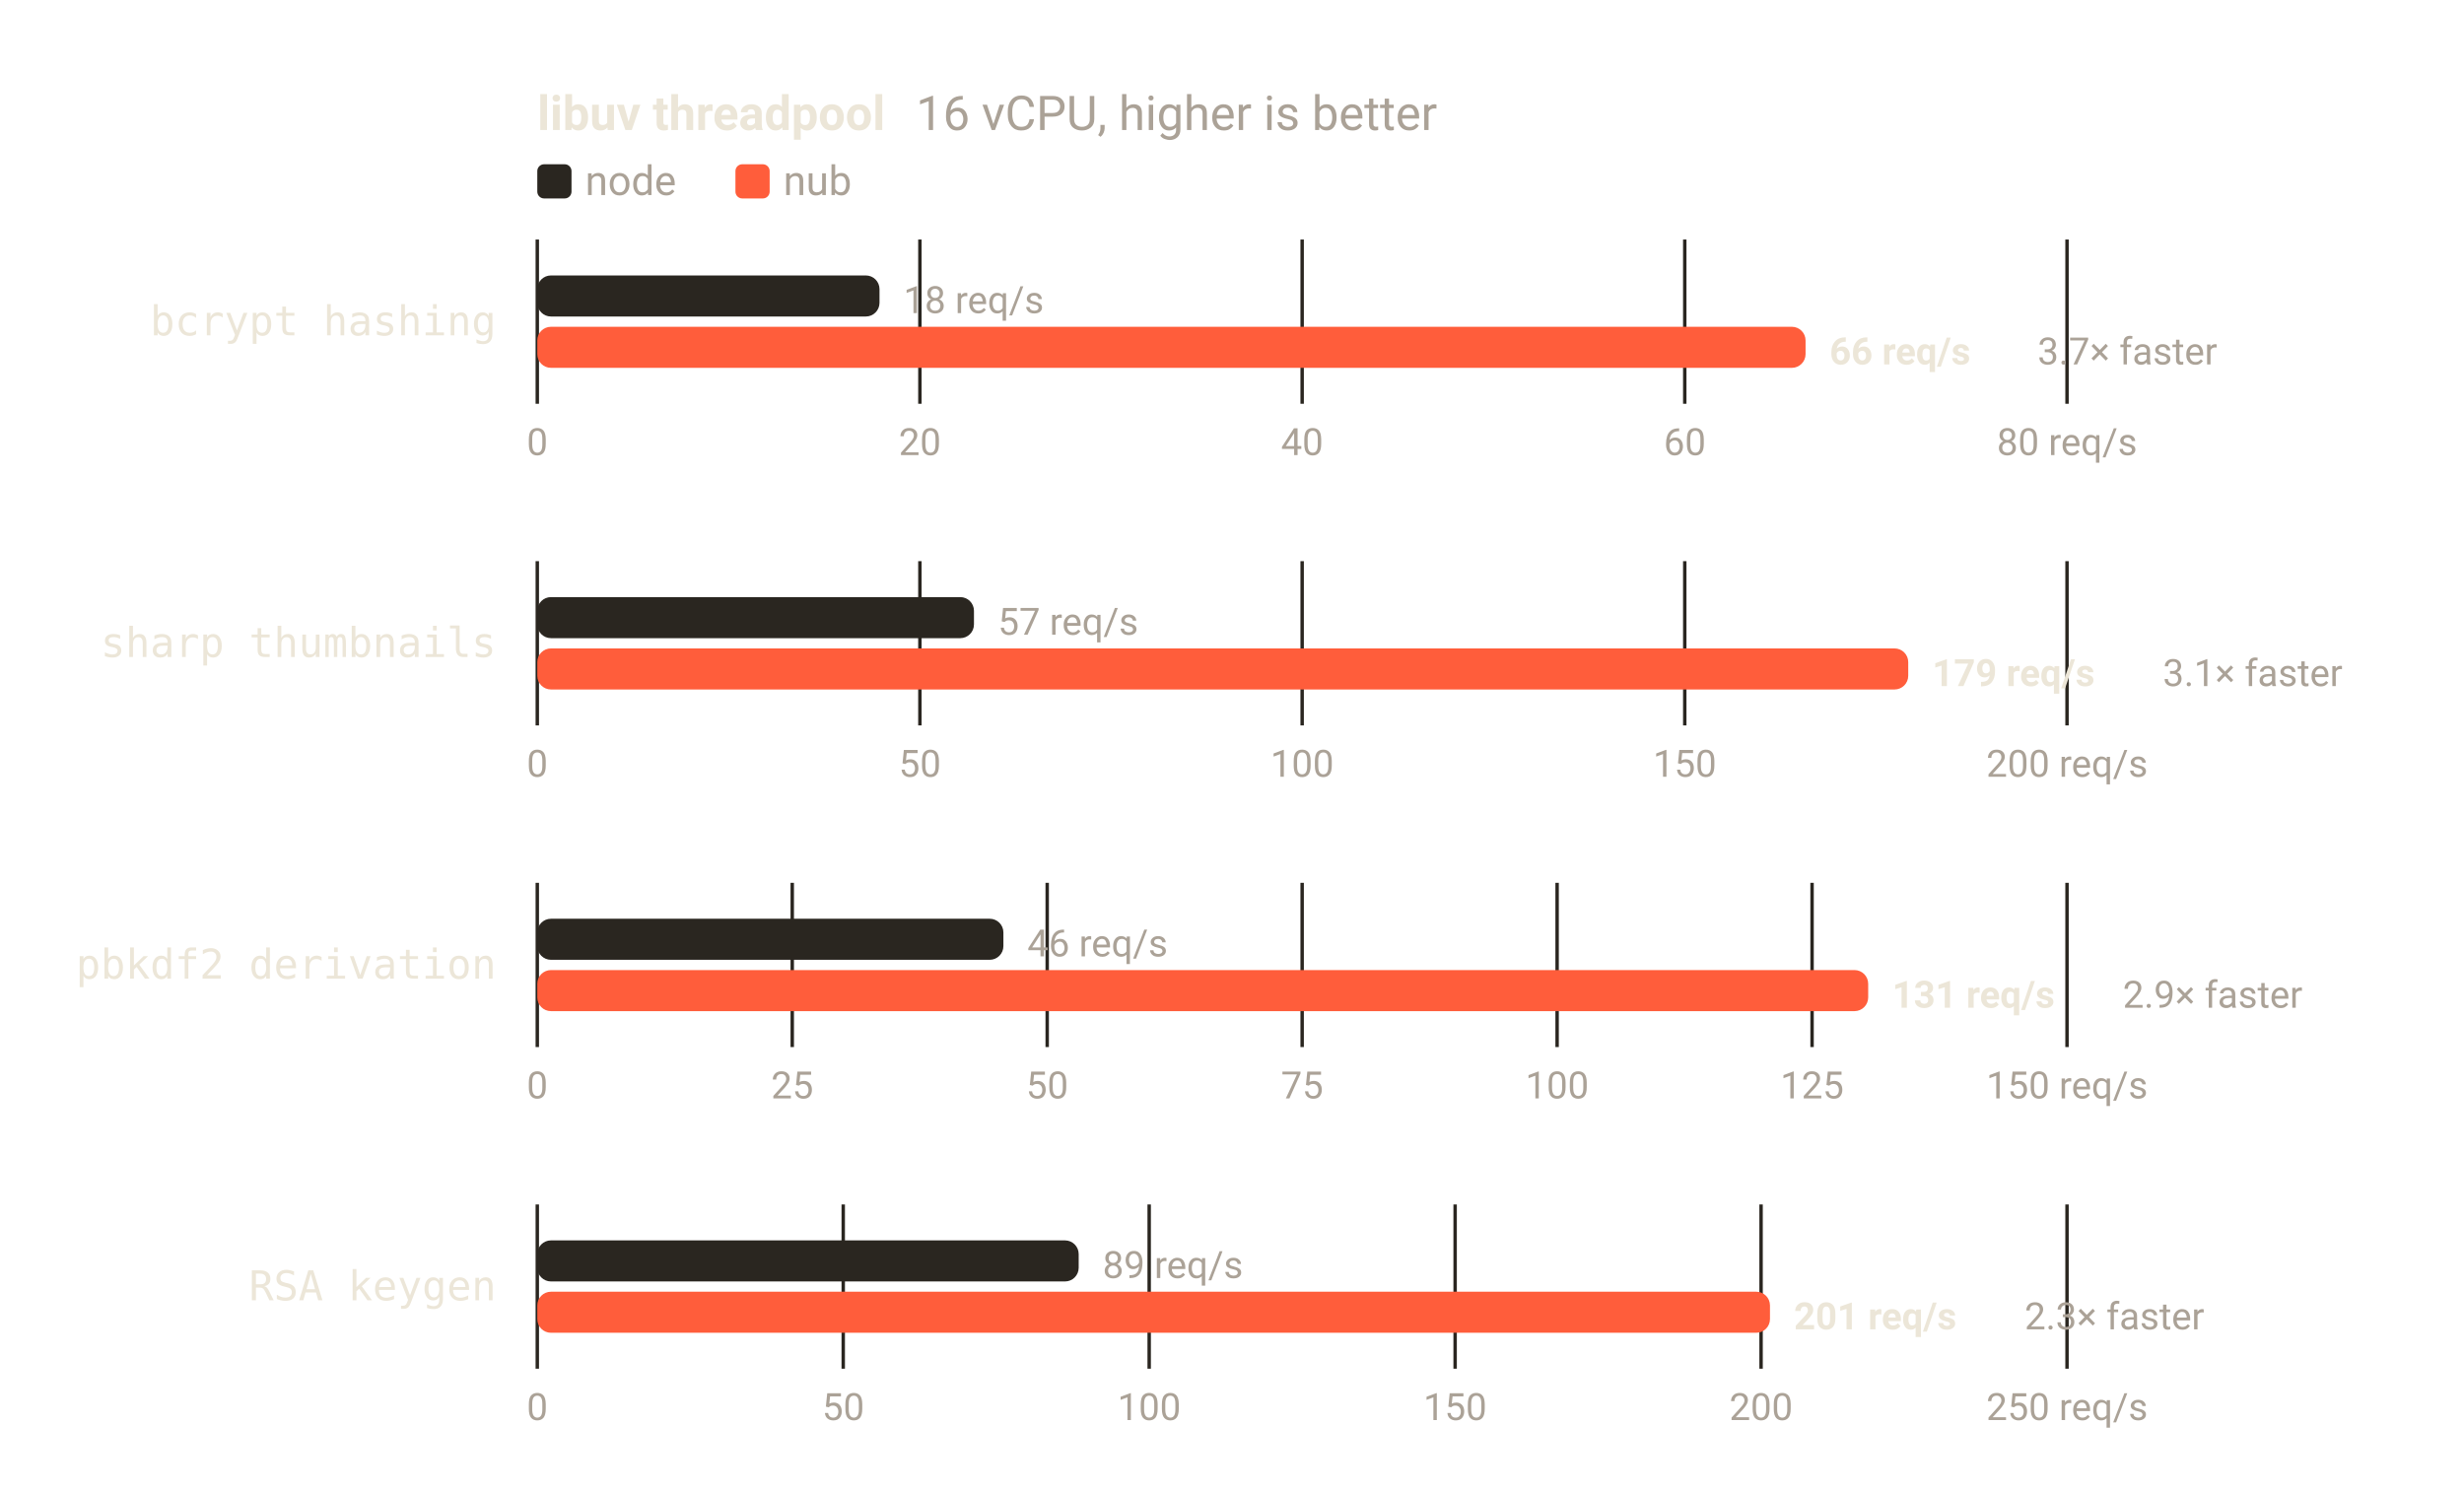
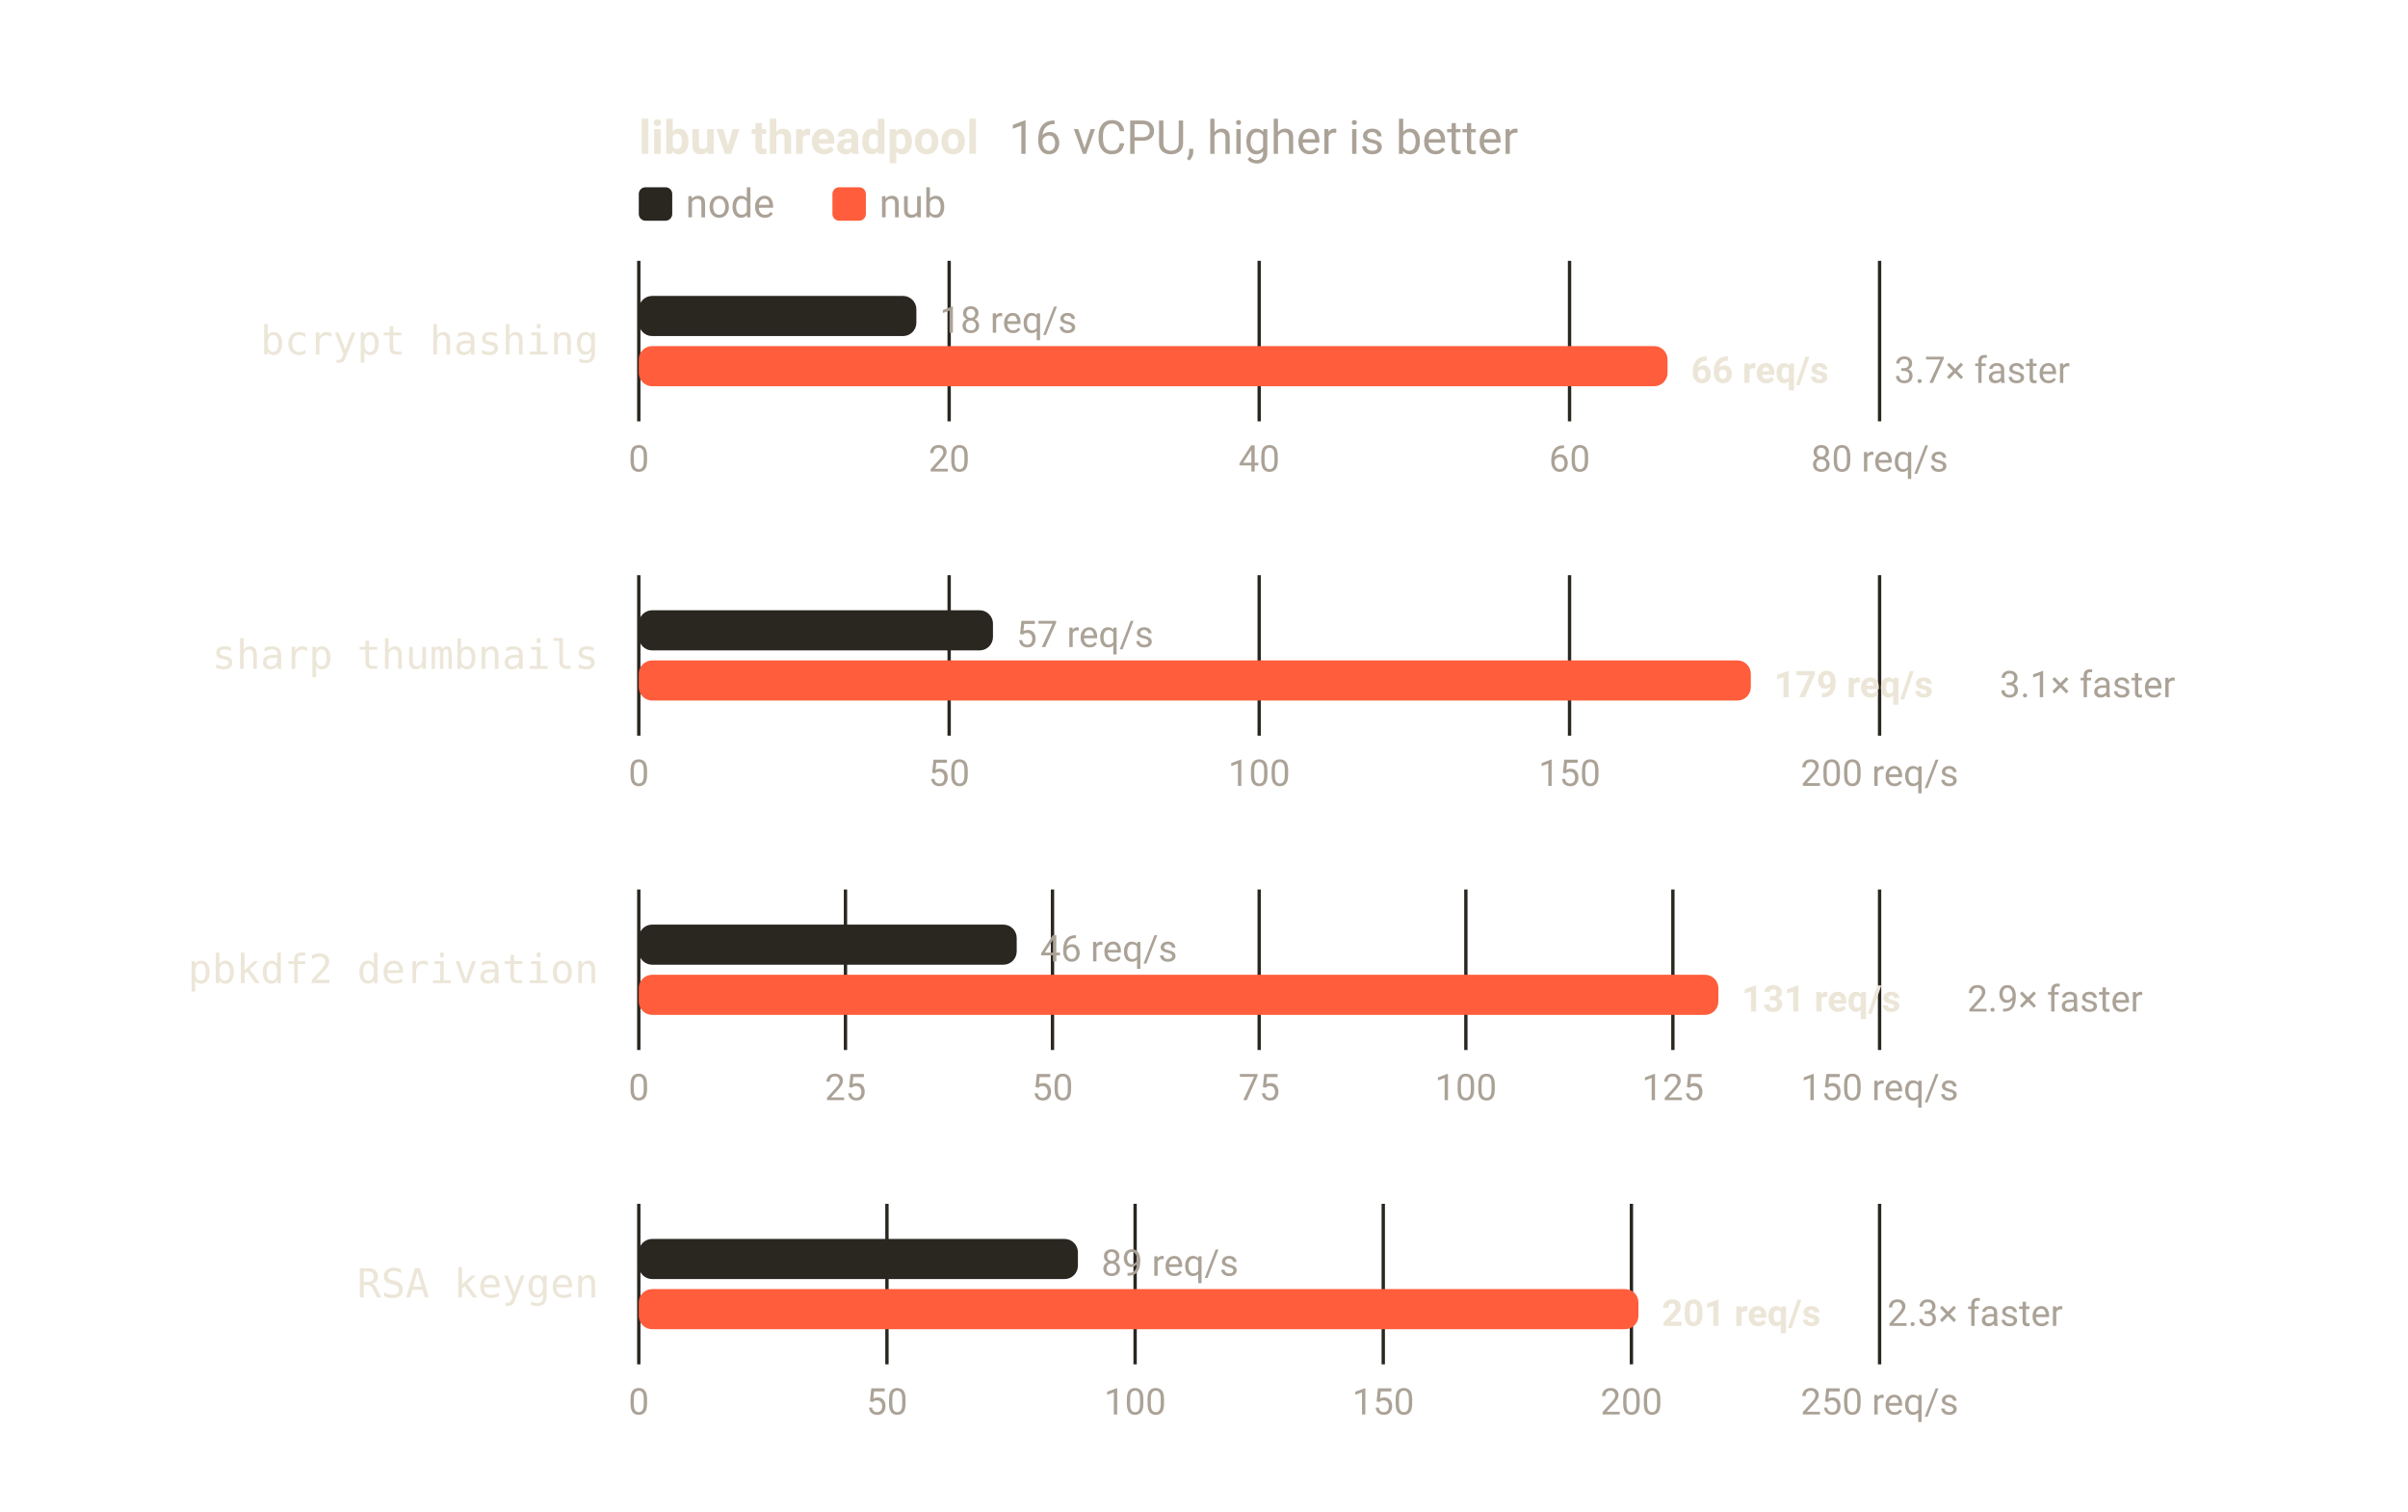
- <svg xmlns="http://www.w3.org/2000/svg" width="720" height="436" viewBox="0 0 720 436" font-family="'Encode Sans', ui-sans-serif, system-ui, -apple-system, 'Segoe UI', Roboto, sans-serif" font-size="13">
-   <text x="157" y="38" fill="#ece6d8" font-weight="700" font-size="14">libuv threadpool<tspan dx="9" fill="#aba297" font-weight="400">16 vCPU, higher is better</tspan>
+ <svg xmlns="http://www.w3.org/2000/svg" width="720" height="452" viewBox="0 0 720 452" font-family="'Encode Sans', ui-sans-serif, system-ui, -apple-system, 'Segoe UI', Roboto, sans-serif" font-size="13">
+   <text x="191" y="46" fill="#ece6d8" font-weight="700" font-size="14">libuv threadpool<tspan dx="9" fill="#aba297" font-weight="400">16 vCPU, higher is better</tspan>
  </text>
-   <rect x="157" y="48" width="10" height="10" rx="2" fill="#2a2620" />
-   <text x="171" y="57" fill="#aba297" font-size="12">node</text>
-   <rect x="214.9" y="48" width="10" height="10" rx="2" fill="#ff5d3b" />
-   <text x="228.9" y="57" fill="#aba297" font-size="12">nub</text>
-   <line x1="157.0" y1="70" x2="157.0" y2="118" stroke="#2a2620" stroke-width="1" />
-   <text x="157.0" y="133" text-anchor="middle" fill="#aba297" font-size="11">0</text>
-   <line x1="268.8" y1="70" x2="268.8" y2="118" stroke="#2a2620" stroke-width="1" />
-   <text x="268.8" y="133" text-anchor="middle" fill="#aba297" font-size="11">20</text>
-   <line x1="380.5" y1="70" x2="380.5" y2="118" stroke="#2a2620" stroke-width="1" />
-   <text x="380.5" y="133" text-anchor="middle" fill="#aba297" font-size="11">40</text>
-   <line x1="492.3" y1="70" x2="492.3" y2="118" stroke="#2a2620" stroke-width="1" />
-   <text x="492.3" y="133" text-anchor="middle" fill="#aba297" font-size="11">60</text>
-   <line x1="604.0" y1="70" x2="604.0" y2="118" stroke="#2a2620" stroke-width="1" />
-   <text x="604.0" y="133" text-anchor="middle" fill="#aba297" font-size="11">80 req/s</text>
-   <text x="145" y="98" text-anchor="end" fill="#ece6d8" font-family="'Geist Mono', ui-monospace, SFMono-Regular, Menlo, monospace" font-size="12">bcrypt hashing</text>
-   <rect x="157" y="80.5" width="100.0" height="12" rx="4" fill="#2a2620" />
-   <text x="264.0" y="91.5" fill="#aba297" font-size="11">18 req/s</text>
-   <rect x="157" y="95.5" width="370.6" height="12" rx="4" fill="#ff5d3b" />
-   <text x="534.6" y="106.5" fill="#ece6d8" font-weight="700" font-size="11">66 req/s</text>
-   <text x="595.4" y="106.5" fill="#aba297" font-size="11">3.7× faster</text>
-   <line x1="157.0" y1="164" x2="157.0" y2="212" stroke="#2a2620" stroke-width="1" />
-   <text x="157.0" y="227" text-anchor="middle" fill="#aba297" font-size="11">0</text>
-   <line x1="268.8" y1="164" x2="268.8" y2="212" stroke="#2a2620" stroke-width="1" />
-   <text x="268.8" y="227" text-anchor="middle" fill="#aba297" font-size="11">50</text>
-   <line x1="380.5" y1="164" x2="380.5" y2="212" stroke="#2a2620" stroke-width="1" />
-   <text x="380.5" y="227" text-anchor="middle" fill="#aba297" font-size="11">100</text>
-   <line x1="492.3" y1="164" x2="492.3" y2="212" stroke="#2a2620" stroke-width="1" />
-   <text x="492.3" y="227" text-anchor="middle" fill="#aba297" font-size="11">150</text>
-   <line x1="604.0" y1="164" x2="604.0" y2="212" stroke="#2a2620" stroke-width="1" />
-   <text x="604.0" y="227" text-anchor="middle" fill="#aba297" font-size="11">200 req/s</text>
-   <text x="145" y="192" text-anchor="end" fill="#ece6d8" font-family="'Geist Mono', ui-monospace, SFMono-Regular, Menlo, monospace" font-size="12">sharp thumbnails</text>
-   <rect x="157" y="174.5" width="127.6" height="12" rx="4" fill="#2a2620" />
-   <text x="291.6" y="185.5" fill="#aba297" font-size="11">57 req/s</text>
-   <rect x="157" y="189.5" width="400.6" height="12" rx="4" fill="#ff5d3b" />
-   <text x="564.6" y="200.5" fill="#ece6d8" font-weight="700" font-size="11">179 req/s</text>
-   <text x="632.0" y="200.5" fill="#aba297" font-size="11">3.1× faster</text>
-   <line x1="157.0" y1="258" x2="157.0" y2="306" stroke="#2a2620" stroke-width="1" />
-   <text x="157.0" y="321" text-anchor="middle" fill="#aba297" font-size="11">0</text>
-   <line x1="231.5" y1="258" x2="231.5" y2="306" stroke="#2a2620" stroke-width="1" />
-   <text x="231.5" y="321" text-anchor="middle" fill="#aba297" font-size="11">25</text>
-   <line x1="306.0" y1="258" x2="306.0" y2="306" stroke="#2a2620" stroke-width="1" />
-   <text x="306.0" y="321" text-anchor="middle" fill="#aba297" font-size="11">50</text>
-   <line x1="380.5" y1="258" x2="380.5" y2="306" stroke="#2a2620" stroke-width="1" />
-   <text x="380.5" y="321" text-anchor="middle" fill="#aba297" font-size="11">75</text>
-   <line x1="455.0" y1="258" x2="455.0" y2="306" stroke="#2a2620" stroke-width="1" />
-   <text x="455.0" y="321" text-anchor="middle" fill="#aba297" font-size="11">100</text>
-   <line x1="529.5" y1="258" x2="529.5" y2="306" stroke="#2a2620" stroke-width="1" />
-   <text x="529.5" y="321" text-anchor="middle" fill="#aba297" font-size="11">125</text>
-   <line x1="604.0" y1="258" x2="604.0" y2="306" stroke="#2a2620" stroke-width="1" />
-   <text x="604.0" y="321" text-anchor="middle" fill="#aba297" font-size="11">150 req/s</text>
-   <text x="145" y="286" text-anchor="end" fill="#ece6d8" font-family="'Geist Mono', ui-monospace, SFMono-Regular, Menlo, monospace" font-size="12">pbkdf2 derivation</text>
-   <rect x="157" y="268.5" width="136.2" height="12" rx="4" fill="#2a2620" />
-   <text x="300.2" y="279.5" fill="#aba297" font-size="11">46 req/s</text>
-   <rect x="157" y="283.5" width="388.9" height="12" rx="4" fill="#ff5d3b" />
-   <text x="552.9" y="294.5" fill="#ece6d8" font-weight="700" font-size="11">131 req/s</text>
-   <text x="620.3" y="294.5" fill="#aba297" font-size="11">2.9× faster</text>
-   <line x1="157.0" y1="352" x2="157.0" y2="400" stroke="#2a2620" stroke-width="1" />
-   <text x="157.0" y="415" text-anchor="middle" fill="#aba297" font-size="11">0</text>
-   <line x1="246.4" y1="352" x2="246.4" y2="400" stroke="#2a2620" stroke-width="1" />
-   <text x="246.4" y="415" text-anchor="middle" fill="#aba297" font-size="11">50</text>
-   <line x1="335.8" y1="352" x2="335.8" y2="400" stroke="#2a2620" stroke-width="1" />
-   <text x="335.8" y="415" text-anchor="middle" fill="#aba297" font-size="11">100</text>
-   <line x1="425.2" y1="352" x2="425.2" y2="400" stroke="#2a2620" stroke-width="1" />
-   <text x="425.2" y="415" text-anchor="middle" fill="#aba297" font-size="11">150</text>
-   <line x1="514.6" y1="352" x2="514.6" y2="400" stroke="#2a2620" stroke-width="1" />
-   <text x="514.6" y="415" text-anchor="middle" fill="#aba297" font-size="11">200</text>
-   <line x1="604.0" y1="352" x2="604.0" y2="400" stroke="#2a2620" stroke-width="1" />
-   <text x="604.0" y="415" text-anchor="middle" fill="#aba297" font-size="11">250 req/s</text>
-   <text x="145" y="380" text-anchor="end" fill="#ece6d8" font-family="'Geist Mono', ui-monospace, SFMono-Regular, Menlo, monospace" font-size="12">RSA keygen</text>
-   <rect x="157" y="362.5" width="158.2" height="12" rx="4" fill="#2a2620" />
-   <text x="322.2" y="373.5" fill="#aba297" font-size="11">89 req/s</text>
-   <rect x="157" y="377.5" width="360.2" height="12" rx="4" fill="#ff5d3b" />
-   <text x="524.2" y="388.5" fill="#ece6d8" font-weight="700" font-size="11">201 req/s</text>
-   <text x="591.6" y="388.5" fill="#aba297" font-size="11">2.3× faster</text>
+   <rect x="191" y="56" width="10" height="10" rx="2" fill="#2a2620" />
+   <text x="205" y="65" fill="#aba297" font-size="12">node</text>
+   <rect x="248.9" y="56" width="10" height="10" rx="2" fill="#ff5d3b" />
+   <text x="262.9" y="65" fill="#aba297" font-size="12">nub</text>
+   <line x1="191.0" y1="78" x2="191.0" y2="126" stroke="#2a2620" stroke-width="1" />
+   <text x="191.0" y="141" text-anchor="middle" fill="#aba297" font-size="11">0</text>
+   <line x1="283.8" y1="78" x2="283.8" y2="126" stroke="#2a2620" stroke-width="1" />
+   <text x="283.8" y="141" text-anchor="middle" fill="#aba297" font-size="11">20</text>
+   <line x1="376.5" y1="78" x2="376.5" y2="126" stroke="#2a2620" stroke-width="1" />
+   <text x="376.5" y="141" text-anchor="middle" fill="#aba297" font-size="11">40</text>
+   <line x1="469.3" y1="78" x2="469.3" y2="126" stroke="#2a2620" stroke-width="1" />
+   <text x="469.3" y="141" text-anchor="middle" fill="#aba297" font-size="11">60</text>
+   <line x1="562.0" y1="78" x2="562.0" y2="126" stroke="#2a2620" stroke-width="1" />
+   <text x="562.0" y="141" text-anchor="middle" fill="#aba297" font-size="11">80 req/s</text>
+   <text x="179" y="106" text-anchor="end" fill="#ece6d8" font-family="'Geist Mono', ui-monospace, SFMono-Regular, Menlo, monospace" font-size="12">bcrypt hashing</text>
+   <rect x="191" y="88.5" width="83.0" height="12" rx="4" fill="#2a2620" />
+   <text x="281.0" y="99.5" fill="#aba297" font-size="11">18 req/s</text>
+   <rect x="191" y="103.5" width="307.6" height="12" rx="4" fill="#ff5d3b" />
+   <text x="505.6" y="114.5" fill="#ece6d8" font-weight="700" font-size="11">66 req/s</text>
+   <text x="566.4" y="114.5" fill="#aba297" font-size="11">3.7× faster</text>
+   <line x1="191.0" y1="172" x2="191.0" y2="220" stroke="#2a2620" stroke-width="1" />
+   <text x="191.0" y="235" text-anchor="middle" fill="#aba297" font-size="11">0</text>
+   <line x1="283.8" y1="172" x2="283.8" y2="220" stroke="#2a2620" stroke-width="1" />
+   <text x="283.8" y="235" text-anchor="middle" fill="#aba297" font-size="11">50</text>
+   <line x1="376.5" y1="172" x2="376.5" y2="220" stroke="#2a2620" stroke-width="1" />
+   <text x="376.5" y="235" text-anchor="middle" fill="#aba297" font-size="11">100</text>
+   <line x1="469.3" y1="172" x2="469.3" y2="220" stroke="#2a2620" stroke-width="1" />
+   <text x="469.3" y="235" text-anchor="middle" fill="#aba297" font-size="11">150</text>
+   <line x1="562.0" y1="172" x2="562.0" y2="220" stroke="#2a2620" stroke-width="1" />
+   <text x="562.0" y="235" text-anchor="middle" fill="#aba297" font-size="11">200 req/s</text>
+   <text x="179" y="200" text-anchor="end" fill="#ece6d8" font-family="'Geist Mono', ui-monospace, SFMono-Regular, Menlo, monospace" font-size="12">sharp thumbnails</text>
+   <rect x="191" y="182.5" width="105.9" height="12" rx="4" fill="#2a2620" />
+   <text x="303.9" y="193.5" fill="#aba297" font-size="11">57 req/s</text>
+   <rect x="191" y="197.5" width="332.5" height="12" rx="4" fill="#ff5d3b" />
+   <text x="530.5" y="208.5" fill="#ece6d8" font-weight="700" font-size="11">179 req/s</text>
+   <text x="597.9" y="208.5" fill="#aba297" font-size="11">3.1× faster</text>
+   <line x1="191.0" y1="266" x2="191.0" y2="314" stroke="#2a2620" stroke-width="1" />
+   <text x="191.0" y="329" text-anchor="middle" fill="#aba297" font-size="11">0</text>
+   <line x1="252.8" y1="266" x2="252.8" y2="314" stroke="#2a2620" stroke-width="1" />
+   <text x="252.8" y="329" text-anchor="middle" fill="#aba297" font-size="11">25</text>
+   <line x1="314.7" y1="266" x2="314.7" y2="314" stroke="#2a2620" stroke-width="1" />
+   <text x="314.7" y="329" text-anchor="middle" fill="#aba297" font-size="11">50</text>
+   <line x1="376.5" y1="266" x2="376.5" y2="314" stroke="#2a2620" stroke-width="1" />
+   <text x="376.5" y="329" text-anchor="middle" fill="#aba297" font-size="11">75</text>
+   <line x1="438.3" y1="266" x2="438.3" y2="314" stroke="#2a2620" stroke-width="1" />
+   <text x="438.3" y="329" text-anchor="middle" fill="#aba297" font-size="11">100</text>
+   <line x1="500.2" y1="266" x2="500.2" y2="314" stroke="#2a2620" stroke-width="1" />
+   <text x="500.2" y="329" text-anchor="middle" fill="#aba297" font-size="11">125</text>
+   <line x1="562.0" y1="266" x2="562.0" y2="314" stroke="#2a2620" stroke-width="1" />
+   <text x="562.0" y="329" text-anchor="middle" fill="#aba297" font-size="11">150 req/s</text>
+   <text x="179" y="294" text-anchor="end" fill="#ece6d8" font-family="'Geist Mono', ui-monospace, SFMono-Regular, Menlo, monospace" font-size="12">pbkdf2 derivation</text>
+   <rect x="191" y="276.5" width="113.0" height="12" rx="4" fill="#2a2620" />
+   <text x="311.0" y="287.5" fill="#aba297" font-size="11">46 req/s</text>
+   <rect x="191" y="291.5" width="322.8" height="12" rx="4" fill="#ff5d3b" />
+   <text x="520.8" y="302.5" fill="#ece6d8" font-weight="700" font-size="11">131 req/s</text>
+   <text x="588.2" y="302.5" fill="#aba297" font-size="11">2.9× faster</text>
+   <line x1="191.0" y1="360" x2="191.0" y2="408" stroke="#2a2620" stroke-width="1" />
+   <text x="191.0" y="423" text-anchor="middle" fill="#aba297" font-size="11">0</text>
+   <line x1="265.2" y1="360" x2="265.2" y2="408" stroke="#2a2620" stroke-width="1" />
+   <text x="265.2" y="423" text-anchor="middle" fill="#aba297" font-size="11">50</text>
+   <line x1="339.4" y1="360" x2="339.4" y2="408" stroke="#2a2620" stroke-width="1" />
+   <text x="339.4" y="423" text-anchor="middle" fill="#aba297" font-size="11">100</text>
+   <line x1="413.6" y1="360" x2="413.6" y2="408" stroke="#2a2620" stroke-width="1" />
+   <text x="413.6" y="423" text-anchor="middle" fill="#aba297" font-size="11">150</text>
+   <line x1="487.8" y1="360" x2="487.8" y2="408" stroke="#2a2620" stroke-width="1" />
+   <text x="487.8" y="423" text-anchor="middle" fill="#aba297" font-size="11">200</text>
+   <line x1="562.0" y1="360" x2="562.0" y2="408" stroke="#2a2620" stroke-width="1" />
+   <text x="562.0" y="423" text-anchor="middle" fill="#aba297" font-size="11">250 req/s</text>
+   <text x="179" y="388" text-anchor="end" fill="#ece6d8" font-family="'Geist Mono', ui-monospace, SFMono-Regular, Menlo, monospace" font-size="12">RSA keygen</text>
+   <rect x="191" y="370.5" width="131.3" height="12" rx="4" fill="#2a2620" />
+   <text x="329.3" y="381.5" fill="#aba297" font-size="11">89 req/s</text>
+   <rect x="191" y="385.5" width="298.9" height="12" rx="4" fill="#ff5d3b" />
+   <text x="496.9" y="396.5" fill="#ece6d8" font-weight="700" font-size="11">201 req/s</text>
+   <text x="564.3" y="396.5" fill="#aba297" font-size="11">2.3× faster</text>
</svg>
